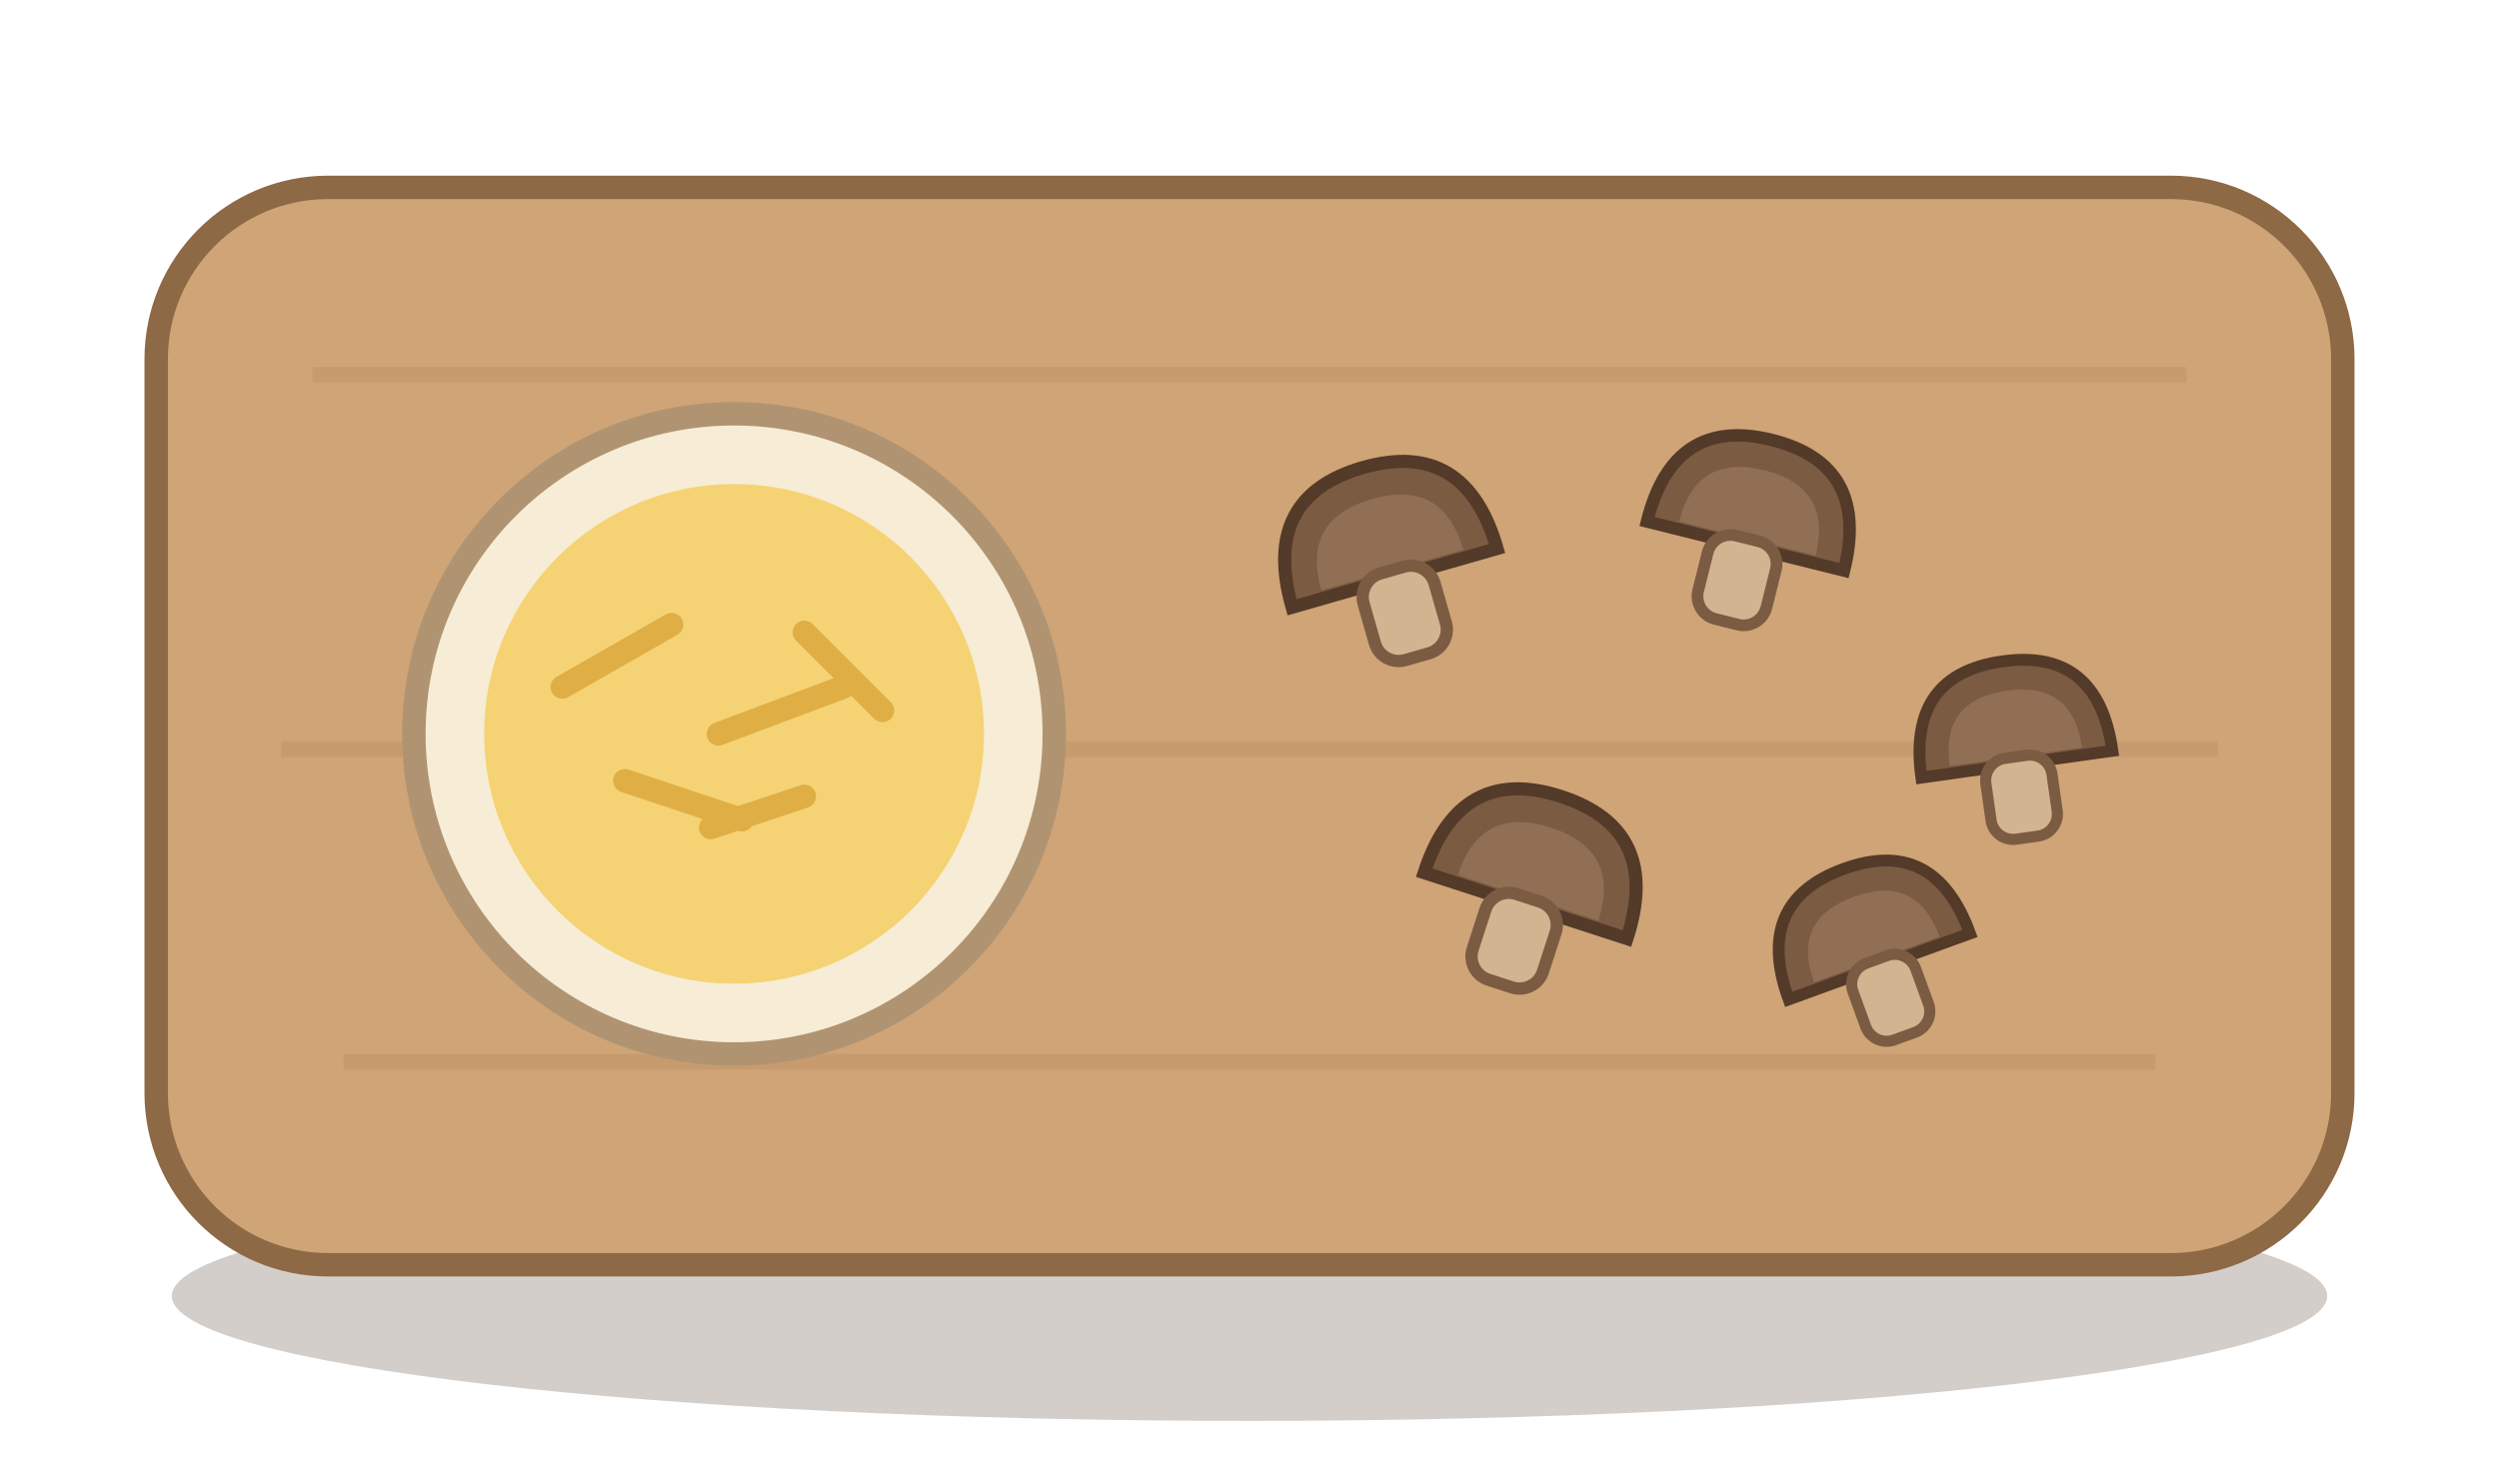
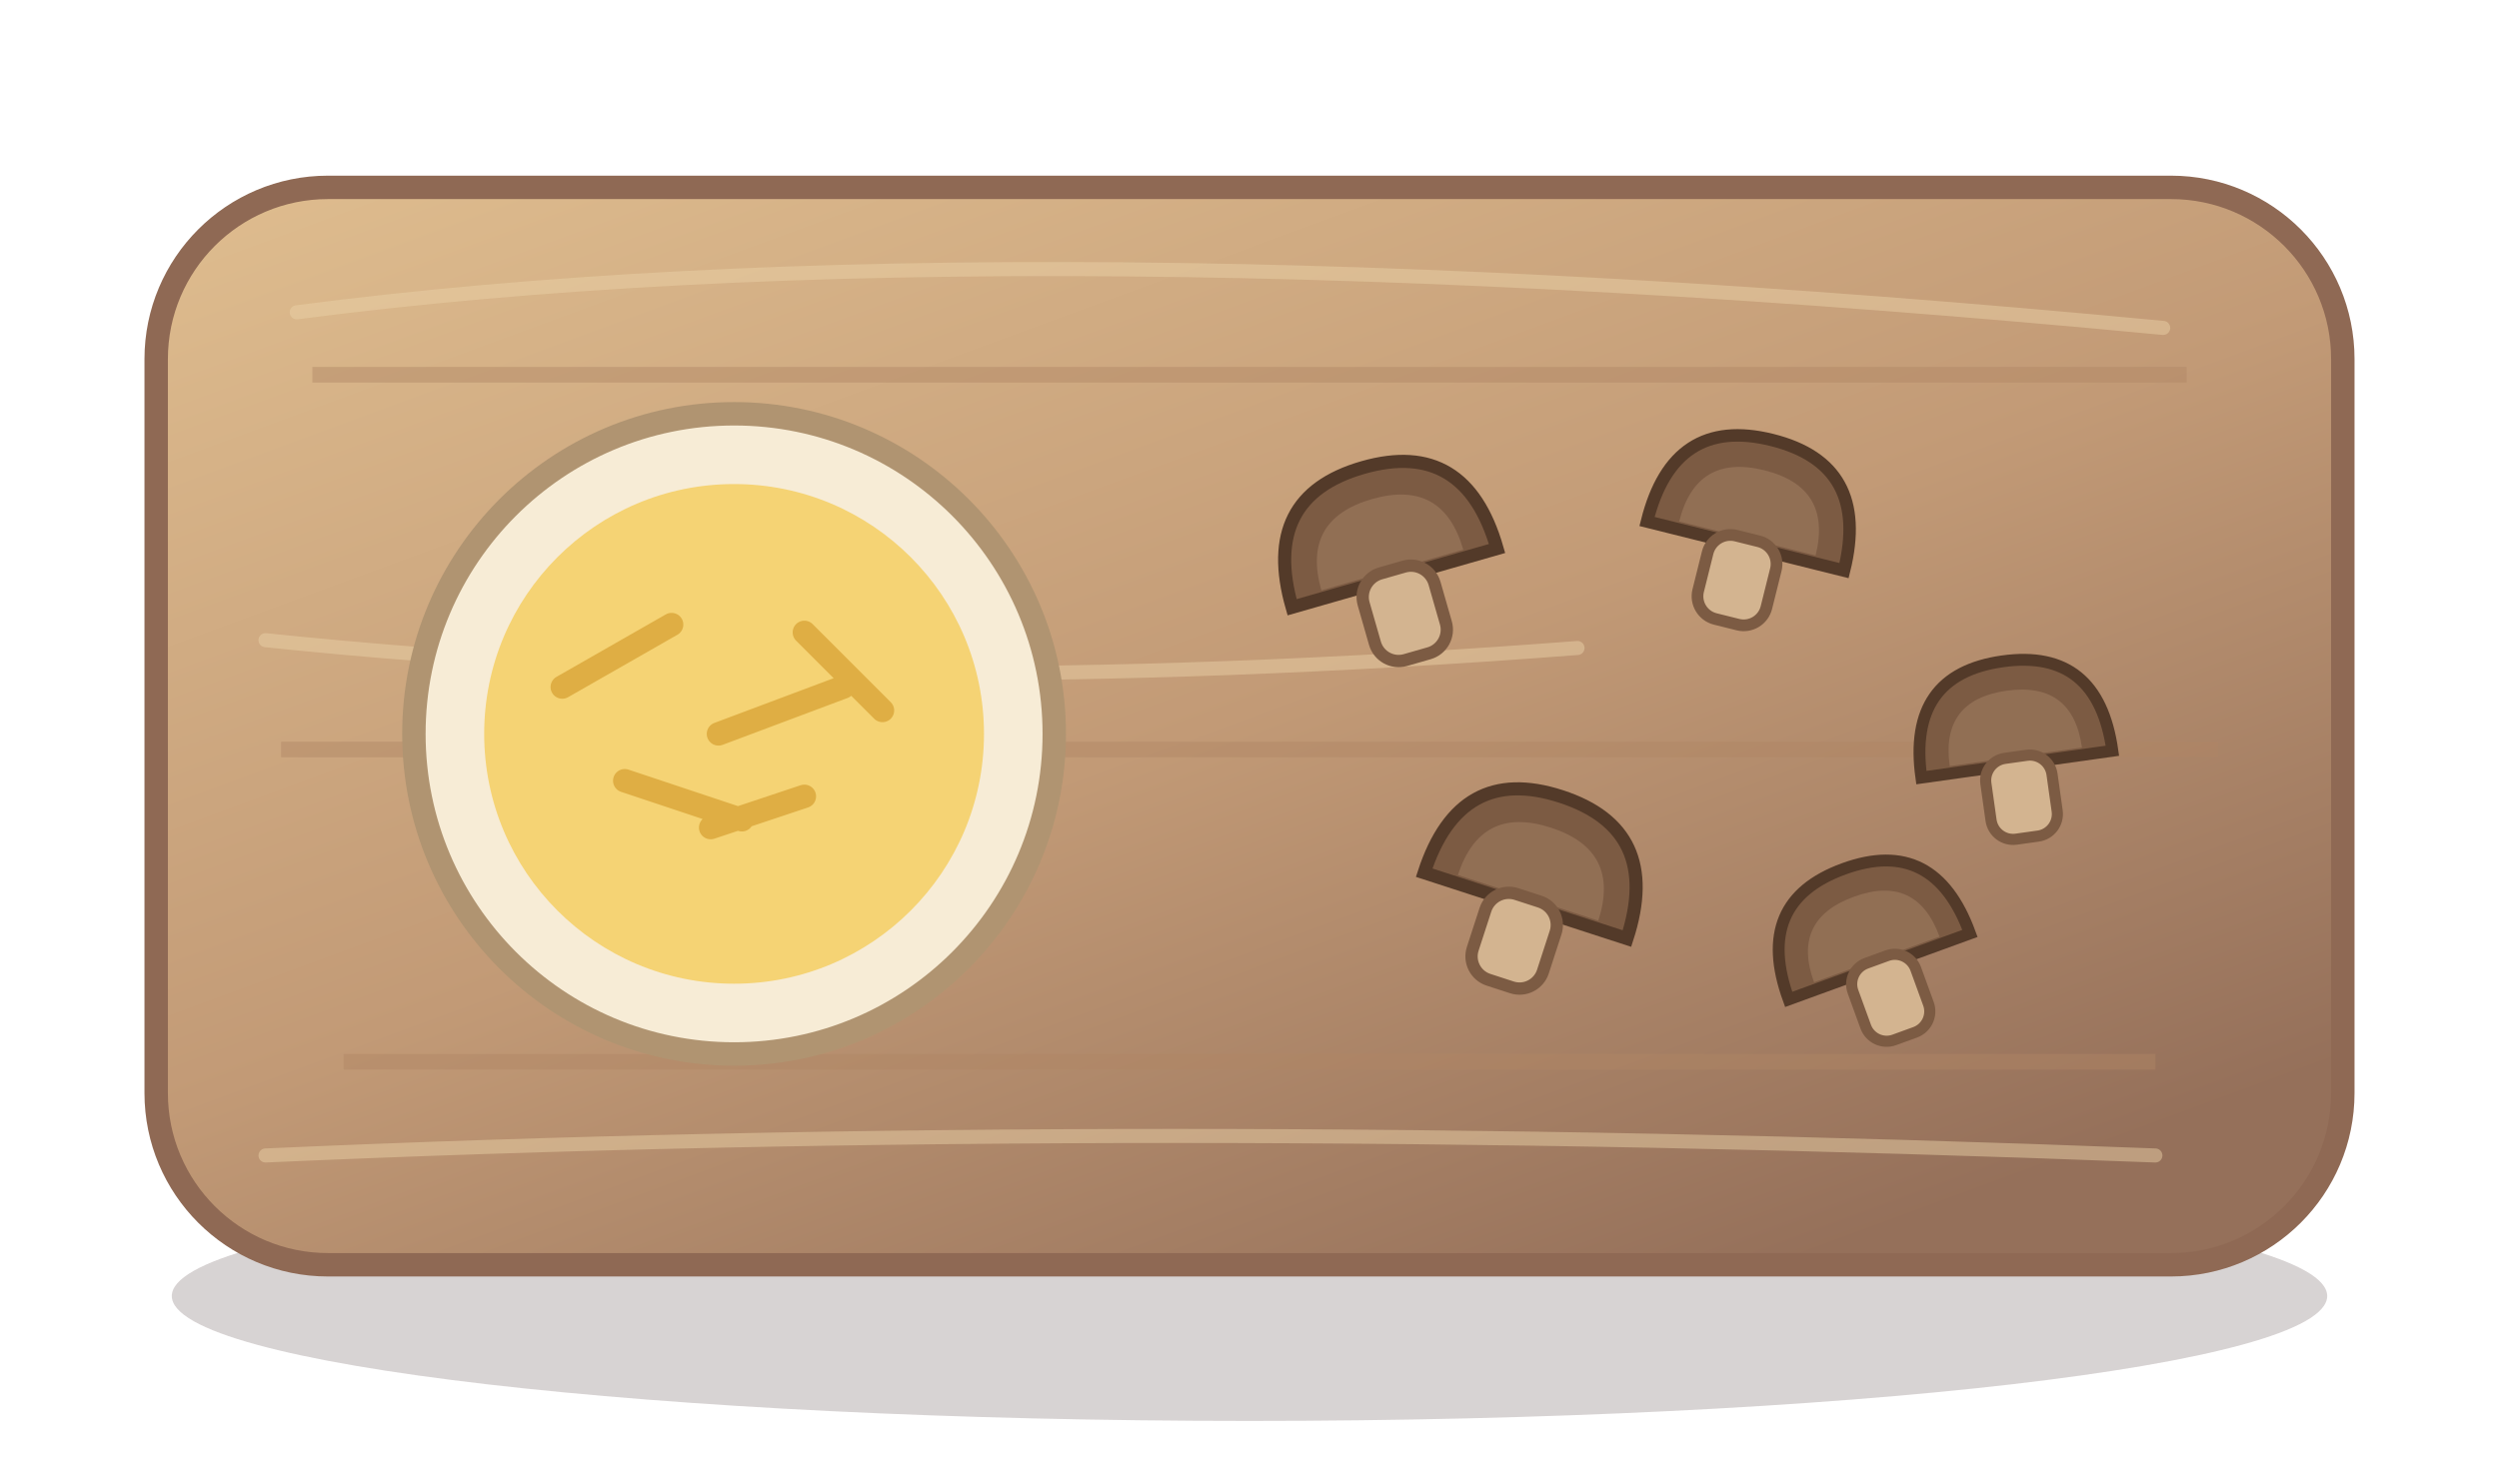
- <svg xmlns="http://www.w3.org/2000/svg" viewBox="0 0 320 190" role="img" aria-label="Доска с тёртым сыром и обжаренными грибами">
-   <ellipse cx="160" cy="166" rx="138" ry="16" fill="#3a2212" opacity=".22" />
-   <rect x="20" y="24" width="280" height="138" rx="22" fill="#cfa476" stroke="#8e6945" stroke-width="3" />
-   <path d="M40 48H280M36 96H284M44 136H276" stroke="#be9163" stroke-width="2" opacity=".45" />
+ <svg xmlns="http://www.w3.org/2000/svg" class="supper-art" data-stage="ingredients" viewBox="0 0 320 190" role="img" aria-label="Доска с тёртым сыром и обжаренными грибами">
+   <defs>
+     <linearGradient id="ingredients-mushroom-board" x2=".75" y2="1">
+       <stop stop-color="#dfbd8f" />
+       <stop offset=".55" stop-color="#c29a76" />
+       <stop offset="1" stop-color="#95705a" />
+     </linearGradient>
+   </defs>
+   <ellipse cx="160" cy="166" rx="138" ry="16" fill="#4b3536" opacity=".22" />
+   <rect x="20" y="24" width="280" height="138" rx="22" fill="url(#ingredients-mushroom-board)" stroke="#8f6954" stroke-width="3" />
+   <path d="M38 40q92-12 239 2M34 82q77 8 168 1m-168 65q112-5 242 0" fill="none" stroke="#ead2a7" stroke-width="1.8" stroke-linecap="round" opacity=".48" />
+   <path d="M40 48H280M36 96H284M44 136H276" stroke="#af8563" stroke-width="2" opacity=".45" />
  <circle cx="94" cy="94" r="41" fill="#f7ecd6" stroke="#b09471" stroke-width="3" />
  <circle cx="94" cy="94" r="32" fill="#f5d374" />
  <path d="M72 88l14-8m6 14l16-6m-28 12l15 5m8-24l10 10m-22 15l12-4" stroke="#dfae44" stroke-width="3" stroke-linecap="round" />
  <g transform="translate(178 72) rotate(-16) scale(1.05)">
    <path d="M-13 2q0-14 13-14t13 14z" fill="#7c5b43" stroke="#533a29" stroke-width="1.6" />
    <path d="M-9 1q0-9 9-9t9 9z" fill="#9c795e" opacity=".65" />
    <rect x="-4.5" y="1" width="9" height="11" rx="3" fill="#d3b490" stroke="#7c5b43" stroke-width="1.5" />
  </g>
  <g transform="translate(224 68) rotate(14) scale(1)">
    <path d="M-13 2q0-14 13-14t13 14z" fill="#7c5b43" stroke="#533a29" stroke-width="1.6" />
    <path d="M-9 1q0-9 9-9t9 9z" fill="#9c795e" opacity=".65" />
    <rect x="-4.5" y="1" width="9" height="11" rx="3" fill="#d3b490" stroke="#7c5b43" stroke-width="1.5" />
  </g>
  <g transform="translate(258 96) rotate(-8) scale(0.95)">
    <path d="M-13 2q0-14 13-14t13 14z" fill="#7c5b43" stroke="#533a29" stroke-width="1.6" />
    <path d="M-9 1q0-9 9-9t9 9z" fill="#9c795e" opacity=".65" />
    <rect x="-4.5" y="1" width="9" height="11" rx="3" fill="#d3b490" stroke="#7c5b43" stroke-width="1.5" />
  </g>
  <g transform="translate(196 114) rotate(18) scale(1.05)">
    <path d="M-13 2q0-14 13-14t13 14z" fill="#7c5b43" stroke="#533a29" stroke-width="1.6" />
    <path d="M-9 1q0-9 9-9t9 9z" fill="#9c795e" opacity=".65" />
    <rect x="-4.5" y="1" width="9" height="11" rx="3" fill="#d3b490" stroke="#7c5b43" stroke-width="1.5" />
  </g>
  <g transform="translate(240 122) rotate(-20) scale(0.95)">
    <path d="M-13 2q0-14 13-14t13 14z" fill="#7c5b43" stroke="#533a29" stroke-width="1.6" />
    <path d="M-9 1q0-9 9-9t9 9z" fill="#9c795e" opacity=".65" />
    <rect x="-4.5" y="1" width="9" height="11" rx="3" fill="#d3b490" stroke="#7c5b43" stroke-width="1.5" />
  </g>
</svg>
